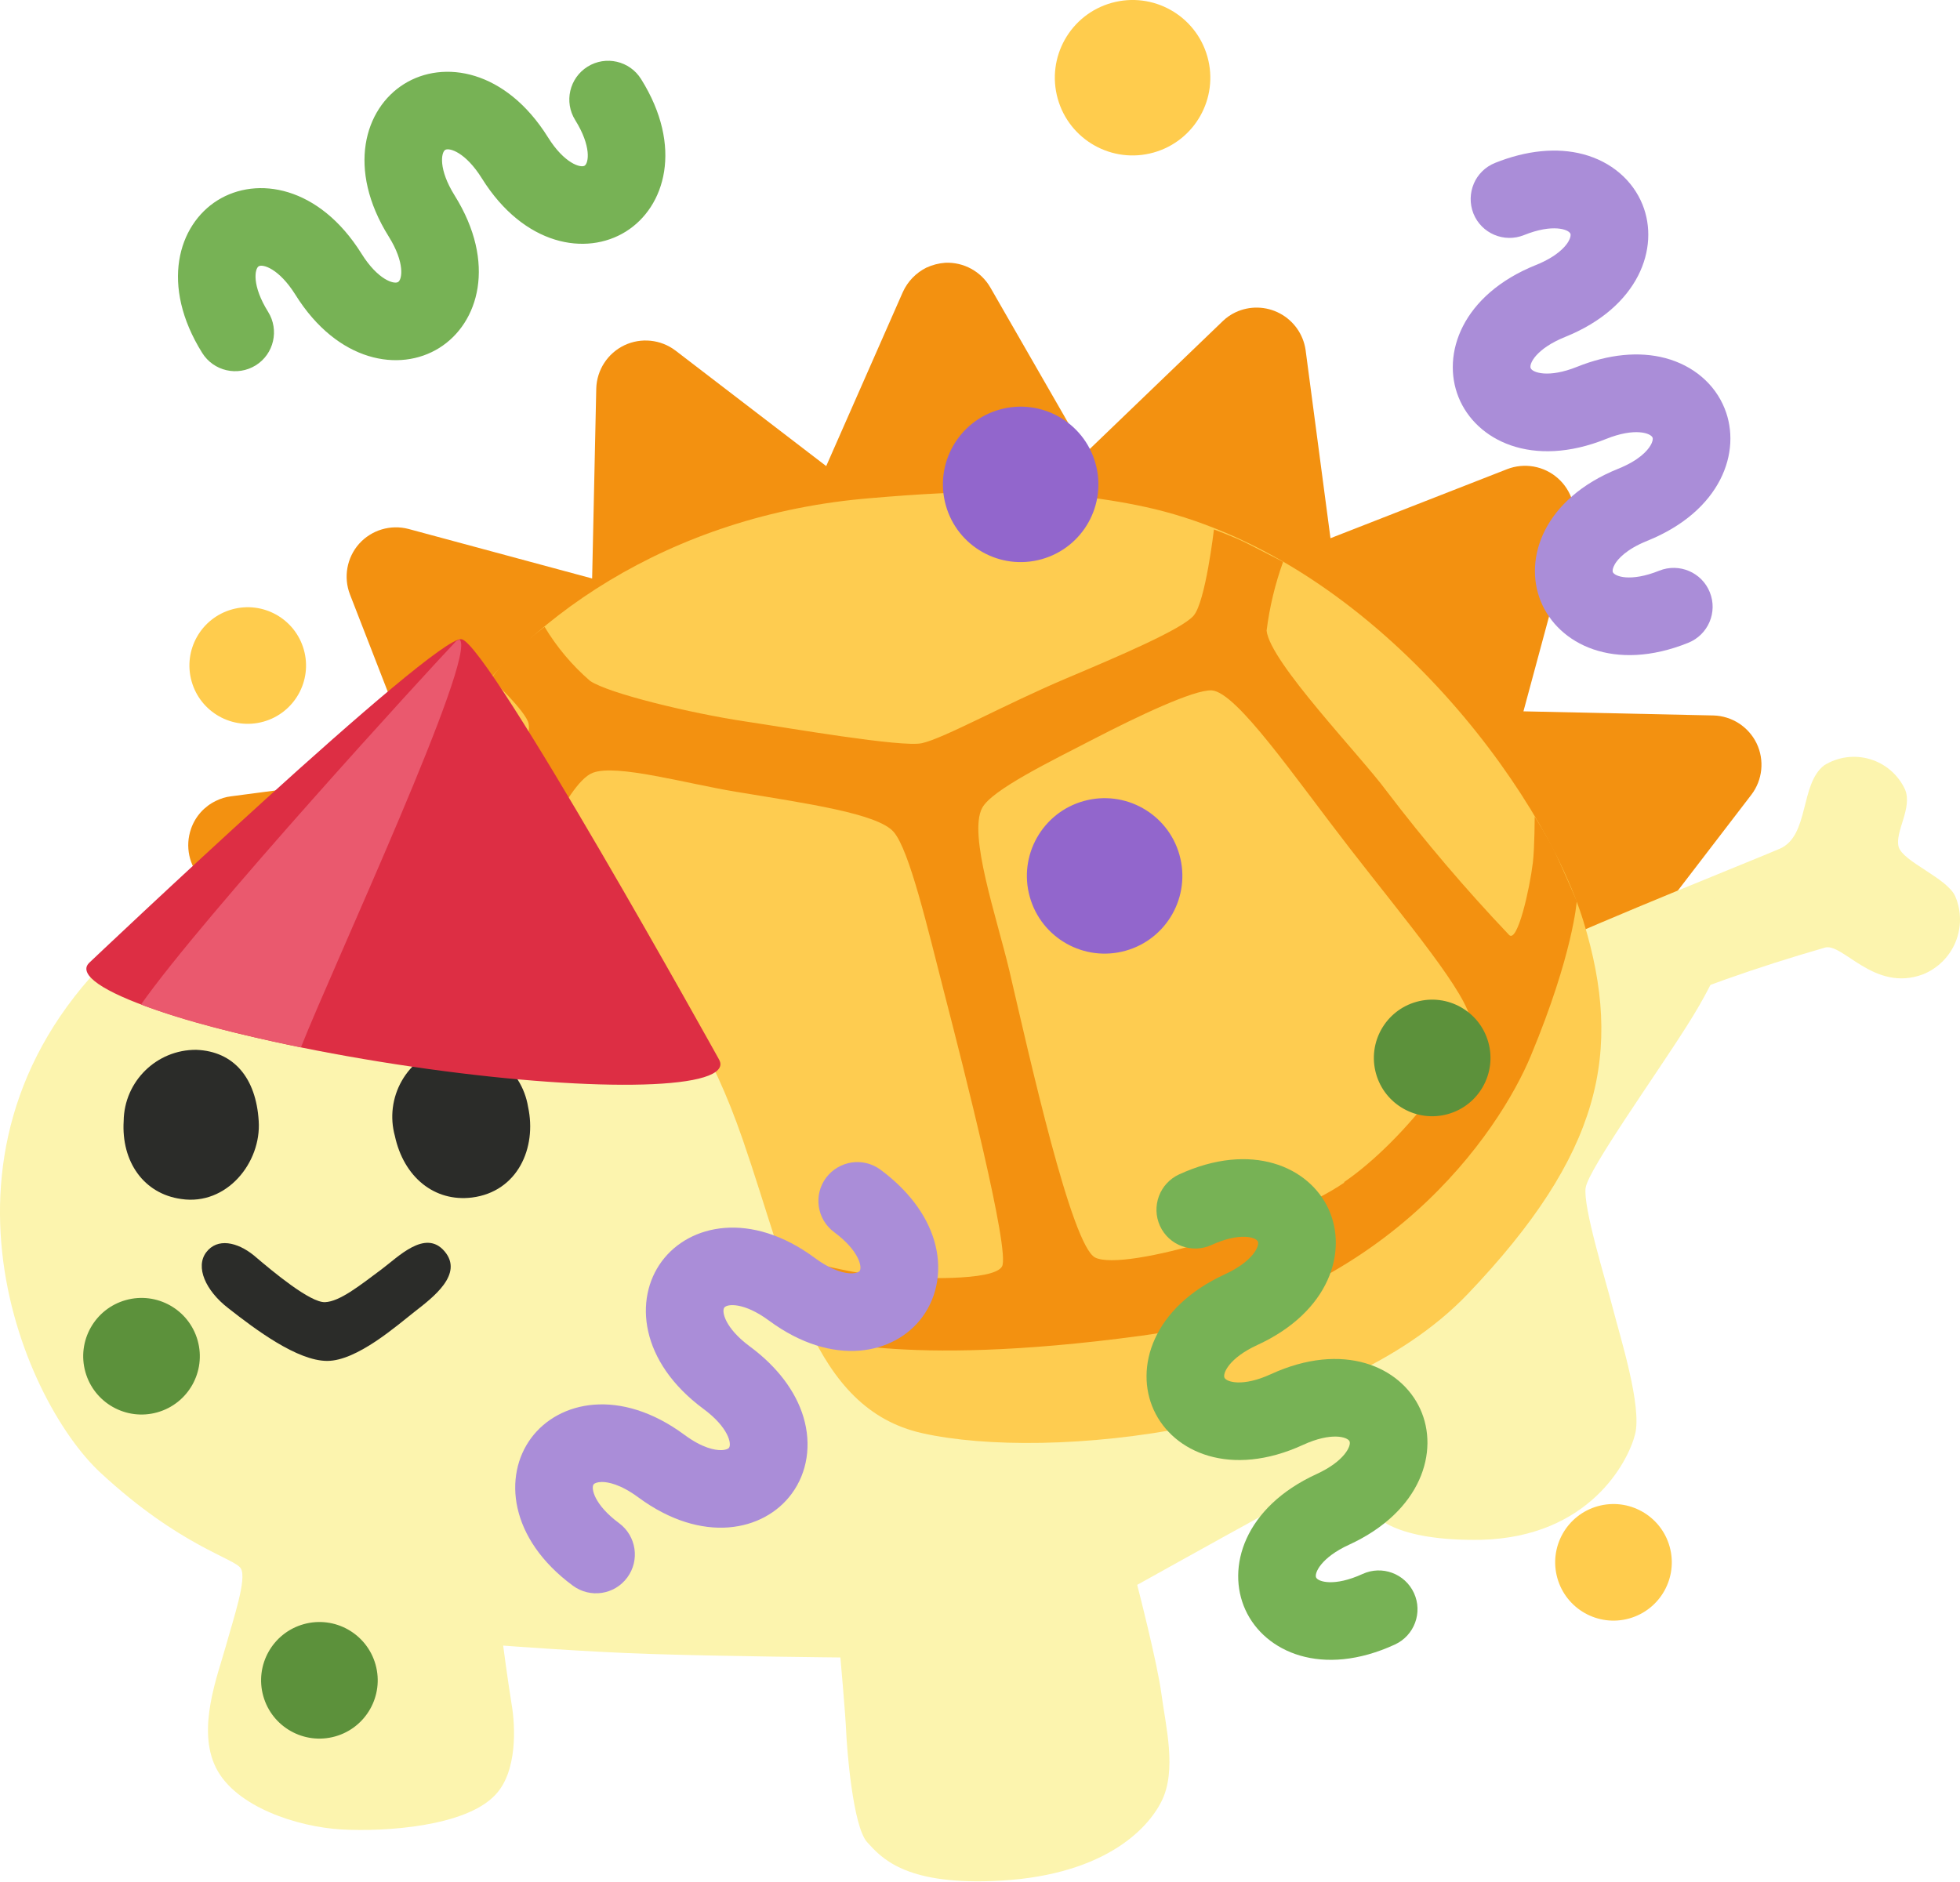
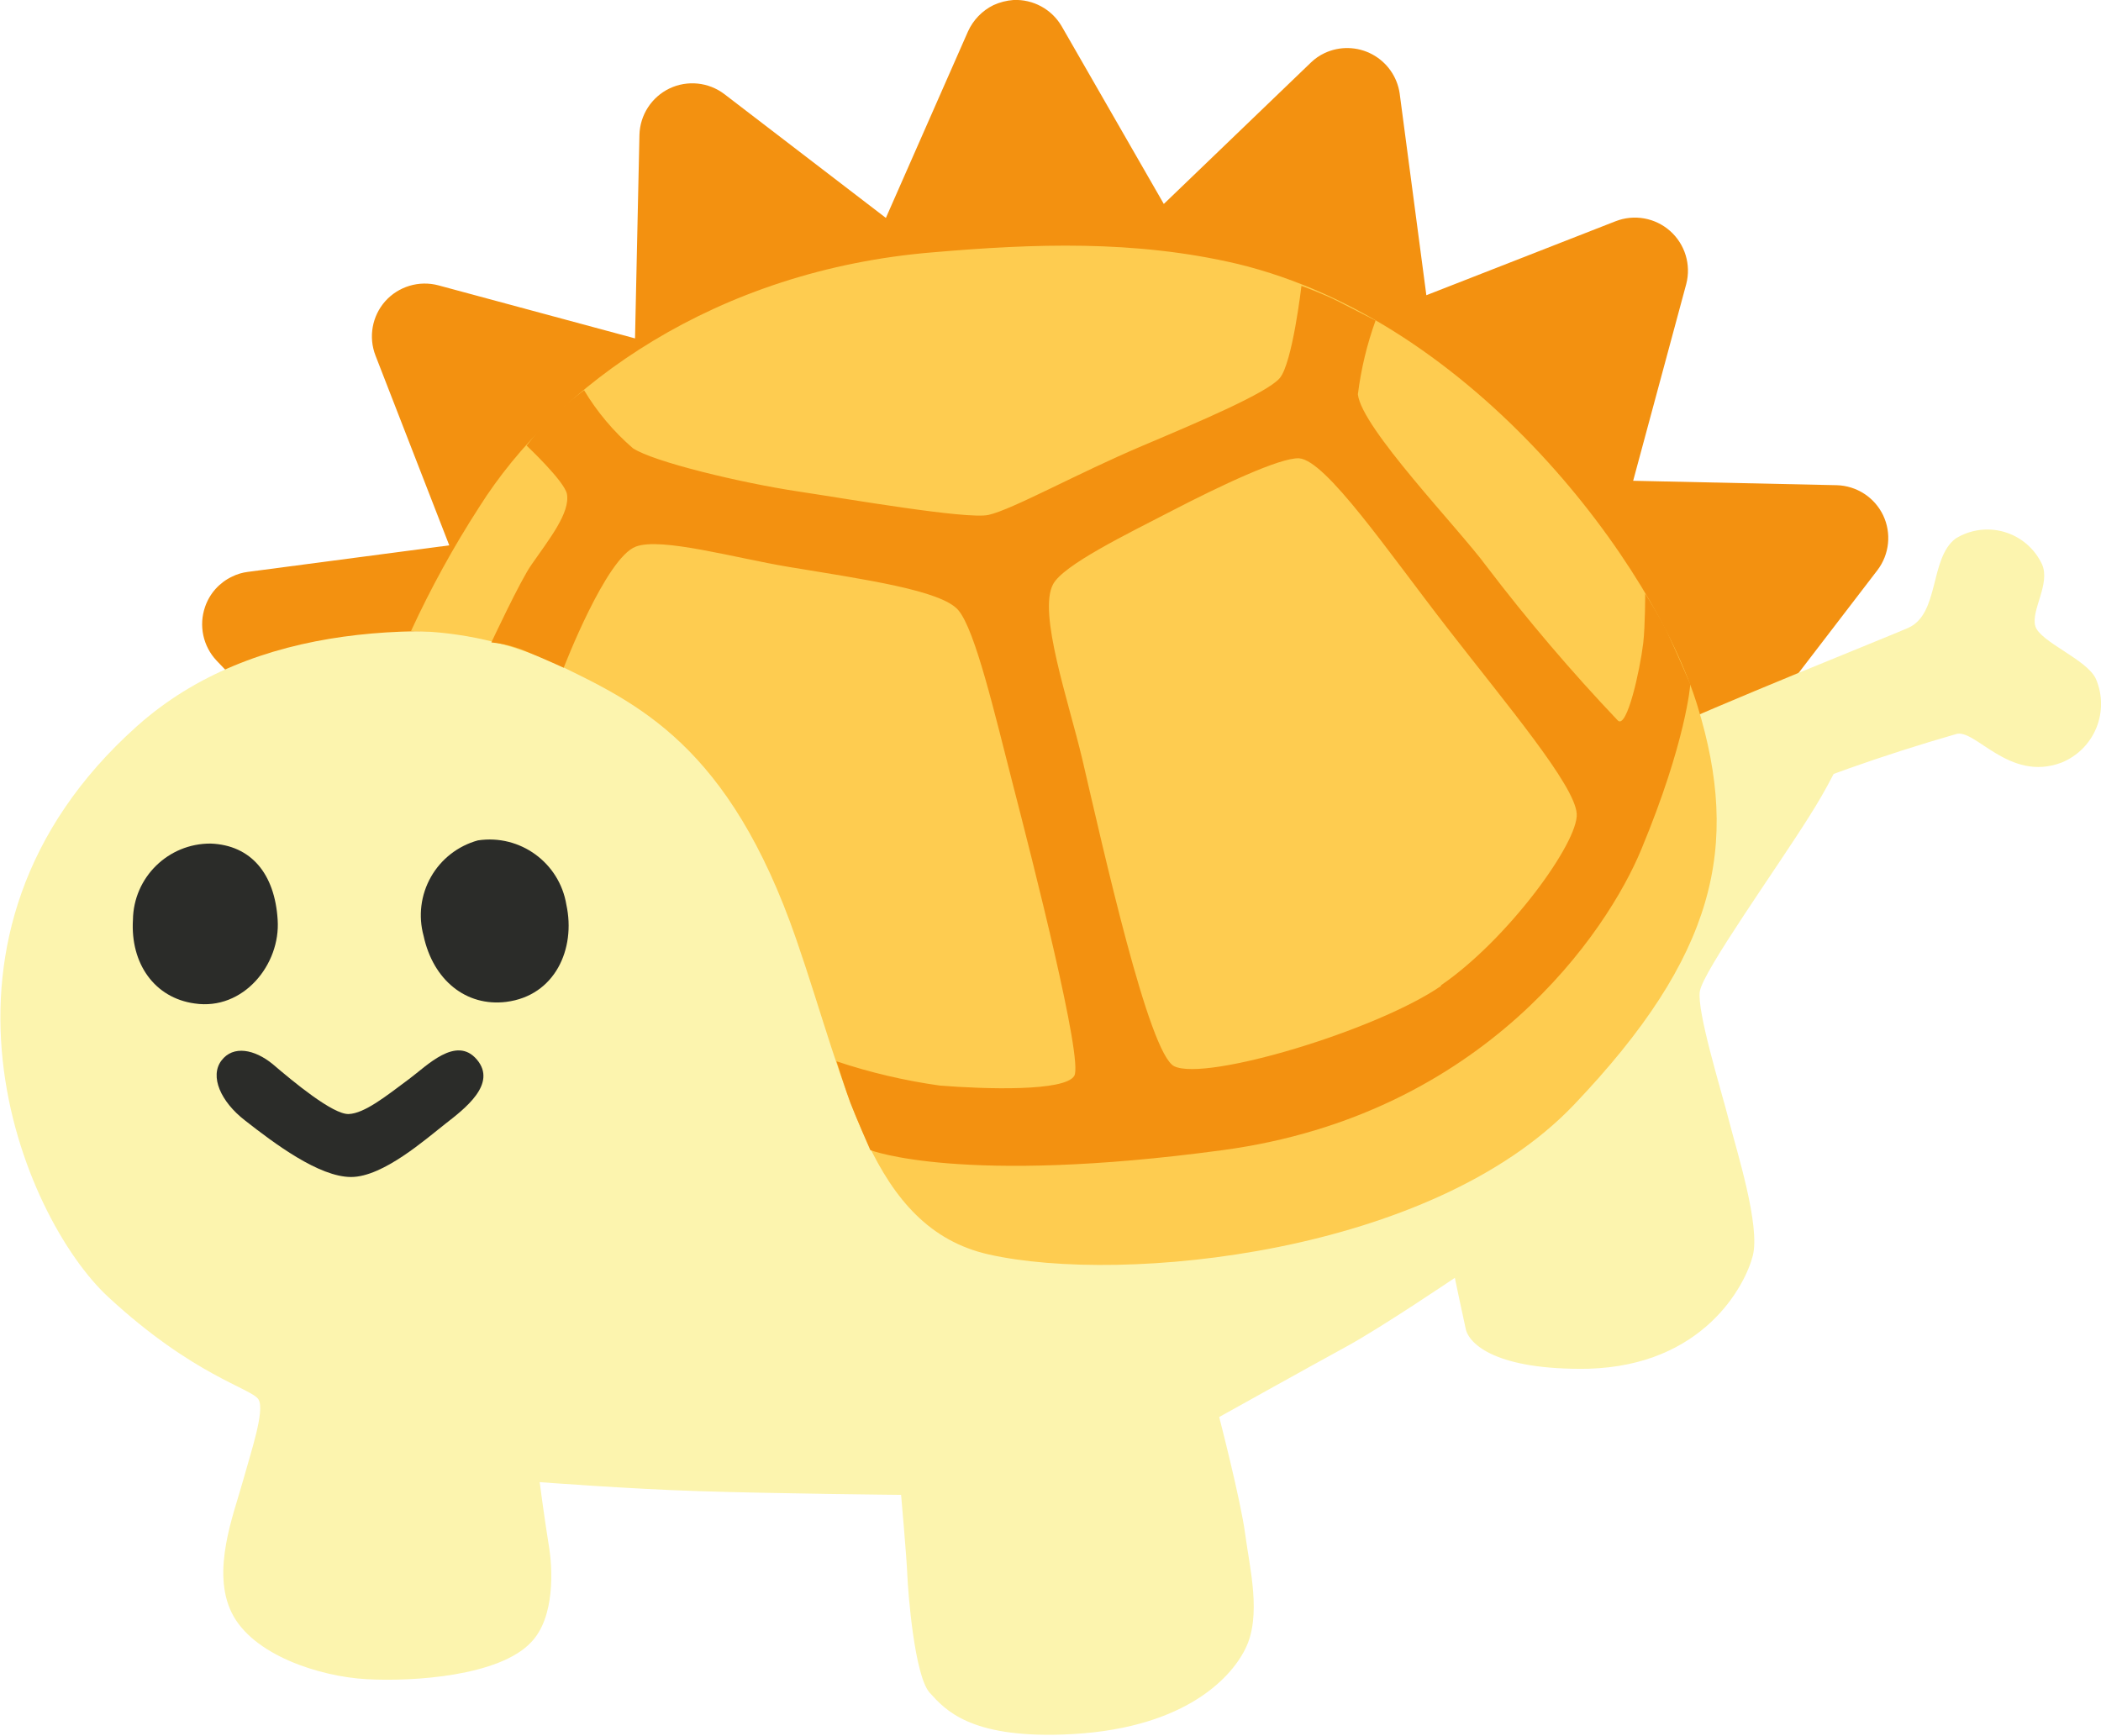
- <svg xmlns="http://www.w3.org/2000/svg" width="41.883mm" height="40.21mm" viewBox="0 0 118.711 113.996" version="1.1" id="svg37276">
-   <defs id="defs37252">
-     <style id="style37250">
+ <svg xmlns="http://www.w3.org/2000/svg" width="41.89mm" height="34.61mm" viewBox="0 0 118.73 98.12">
+   <defs>
+     <style>
      .cls-1 {
        fill: #f39110;
      }

      .cls-2 {
        fill: #fcf4ae;
      }

      .cls-3 {
        fill: #fecc50;
      }

      .cls-4 {
        fill: #2b2c29;
      }
    </style>
  </defs>
-   <g id="Layer_2" data-name="Layer 2" transform="translate(-0.02183558,15.92226)">
+   <g id="Layer_2" data-name="Layer 2">
    <g id="grid">
      <g id="wl_copy" data-name="wl copy">
        <g id="sunbeams">
-           <g id="g37270">
-             <path class="cls-1" d="m 20.17,45.67 -2.46,1.41 43.74,31.8 40.36,-36.33 -2.7,-1.19 7,-9.13 a 3,3 0 0 0 0.32,-3.1 3,3 0 0 0 -2.62,-1.7 l -11.51,-0.25 3,-11.12 a 3,3 0 0 0 -4,-3.55 L 80.61,16.69 79.1,5.27 A 3,3 0 0 0 74.86,3 2.86,2.86 0 0 0 74.09,3.53 l -8.32,8 L 60,1.49 A 3,3 0 0 0 57.27,0 3.3,3.3 0 0 0 56.14,0.29 3.07,3.07 0 0 0 54.7,1.78 l -4.64,10.54 -9.13,-7 A 3,3 0 0 0 37.83,5 3,3 0 0 0 36.13,7.62 l -0.25,11.51 -11.12,-3 a 3,3 0 0 0 -3,0.9 3,3 0 0 0 -0.55,3.07 L 25.38,30.83 14,32.33 a 2.76,2.76 0 0 0 -0.9,0.27 2.94,2.94 0 0 0 -1.52,1.7 3,3 0 0 0 0.65,3.05 z" id="path37254" />
-             <path class="cls-2" d="m 110.52,30.45 c -1.48,1.13 -0.89,4.26 -2.68,5.05 -1.13,0.5 -10.83,4.36 -14.73,6.2 -3.9,1.84 -7.67,4.12 -8.65,4.62 -0.58,0.29 -2.92,-2.29 -4.62,-1.54 A 3.17,3.17 0 0 0 78,49.11 c 0.48,1.11 2,1.26 2.11,2 0.11,0.74 -0.25,2.28 0.24,3.39 A 3.19,3.19 0 0 0 85,55.84 c 1.7,-1.08 1.38,-3.81 2,-4.6 0.83,-1.07 5.65,-2.88 11.6,-5.51 a 104.81,104.81 0 0 1 11.92,-4.22 c 1.08,-0.4 3,2.74 6,1.6 a 3.58,3.58 0 0 0 1.94,-4.72 c -0.49,-1.11 -3.18,-2.1 -3.43,-3 -0.25,-0.9 0.87,-2.38 0.38,-3.49 a 3.41,3.41 0 0 0 -4.89,-1.45 z" id="path37256" />
-             <path class="cls-2" d="m 95.19,42.71 4.27,-2.63 c 0.86,-0.54 4,-2.67 5.21,-1 0.73,1 -0.46,4 -2.42,7.08 -1.79,2.86 -6,8.74 -6.18,9.88 -0.18,1.14 1.21,5.6 1.65,7.33 0.44,1.73 1.78,5.93 1.34,7.63 -0.44,1.7 -2.8,6.2 -9.3,6.38 C 84.6,77.47 83,76 82.83,75.1 c -0.15,-0.66 -0.61,-2.86 -0.61,-2.86 0,0 -4.14,2.8 -6.1,3.87 -1.96,1.07 -7.22,4 -7.22,4 0,0 1.22,4.71 1.47,6.62 0.25,1.91 0.95,4.63 0,6.5 -0.85,1.71 -3.59,4.61 -10.32,4.83 -5.25,0.18 -6.64,-1.4 -7.51,-2.36 -0.87,-0.96 -1.23,-5.7 -1.27,-6.7 -0.04,-1 -0.35,-4.49 -0.35,-4.49 0,0 -7.13,-0.07 -11.43,-0.21 -3.9,-0.12 -9,-0.51 -9,-0.51 0,0 0.27,2.06 0.51,3.54 0.23,1.32 0.37,4.11 -1,5.52 -1.79,1.9 -6.63,2.23 -9.3,2.08 -2.67,-0.15 -6.43,-1.37 -7.61,-3.74 -1.18,-2.37 0.11,-5.59 0.62,-7.44 0.45,-1.63 1.26,-4 0.89,-4.63 C 14.23,78.49 10.94,77.8 6.1,73.32 1.26,68.84 -5.5,52.88 7.72,41.06 c 13.22,-11.82 38.91,-0.58 40.27,0.2 1.36,0.78 47.2,1.45 47.2,1.45 z" id="path37258" />
-             <path class="cls-3" d="m 52.77,14.26 c -12.34,1 -21.37,7.53 -25.7,14.41 a 56.4,56.4 0 0 0 -3.85,7 20.56,20.56 0 0 1 8.2,1.86 C 36,39.75 41.2,42.11 45,53.12 c 2.88,8.33 4.19,16.3 10.88,17.8 7.57,1.7 25,0 33.06,-8.45 8.06,-8.45 9.42,-14.64 7,-22.55 -2.42,-7.91 -12.57,-21.75 -26,-25 -5.82,-1.37 -11.57,-1.14 -17.17,-0.66 z" id="path37260" />
-             <path class="cls-1" d="m 94.22,35.74 c -0.41,-0.87 -1.24,-2.18 -1.24,-2.18 0,0 0,1.83 -0.11,2.79 -0.19,1.57 -0.92,4.85 -1.43,4.39 A 105.24,105.24 0 0 1 84,32 c -1.6,-2.17 -7.06,-7.81 -7.26,-9.71 a 19.37,19.37 0 0 1 1,-4.17 L 75.55,17 c -0.79,-0.4 -2,-0.84 -2,-0.84 0,0 -0.51,4.38 -1.23,5.22 -0.72,0.84 -4.63,2.5 -7.73,3.81 -3.75,1.59 -7.36,3.61 -8.73,3.92 -1.2,0.27 -8.11,-0.93 -10.72,-1.32 -3.27,-0.49 -8.22,-1.68 -9.38,-2.45 A 13.53,13.53 0 0 1 33,22.06 c 0,0 -0.77,0.57 -1.53,1.23 a 15,15 0 0 0 -1.72,1.9 c 0,0 2.13,2 2.28,2.73 0.2,1.06 -1,2.56 -2,4 -0.61,0.85 -2.27,4.4 -2.27,4.4 a 6.56,6.56 0 0 1 1.93,0.49 c 1.11,0.46 2.16,0.94 2.16,0.94 0,0 2.39,-6.23 4.08,-6.85 1.44,-0.54 5.62,0.65 8.64,1.15 4.29,0.71 8.62,1.32 9.58,2.44 0.96,1.12 2.06,5.85 3.08,9.82 1.12,4.34 4,15.62 3.48,16.51 -0.52,0.89 -5,0.76 -7.61,0.55 A 32.78,32.78 0 0 1 47.27,60 c 0,0 0.59,1.85 0.78,2.34 0.27,0.71 1.13,2.68 1.13,2.68 0,0 5.12,2 19.93,0 14.81,-2 21.75,-12.39 23.65,-17 2.55,-6.13 2.77,-9.34 2.77,-9.34 0,0 -0.9,-2.08 -1.31,-2.94 z m -12.78,20 c -3.66,2.52 -13.29,5.41 -15.08,4.54 -1.44,-0.7 -4,-12.23 -5.2,-17.37 -0.78,-3.29 -2.51,-8.27 -1.65,-9.88 0.58,-1.09 4.14,-2.82 6.77,-4.18 2.63,-1.36 6.07,-3 7.14,-2.94 1.52,0.12 5,5.24 8.39,9.61 3.39,4.37 7.19,8.87 7.3,10.48 0.11,1.61 -3.89,7.11 -7.67,9.7 z" id="path37262" />
-             <path class="cls-4" d="m 32,51.15 c 0.54,2.49 -0.64,5.14 -3.4,5.49 -2.27,0.28 -4.13,-1.23 -4.67,-3.73 a 4.39,4.39 0 0 1 3.07,-5.4 4.4,4.4 0 0 1 5,3.64 z" id="path37264" />
-             <path class="cls-4" d="m 15.68,52 c 0.17,2.52 -1.94,5.14 -4.69,4.73 C 8.72,56.42 7.35,54.47 7.5,52 a 4.37,4.37 0 0 1 4.4,-4.31 c 2.28,0.09 3.62,1.71 3.78,4.31 z" id="path37266" />
-             <path class="cls-4" d="m 23.11,61 c 1,-0.74 2.66,-2.48 3.83,-1.1 1.17,1.38 -0.7,2.79 -1.79,3.64 -1.09,0.85 -3.51,3 -5.32,3 -1.81,0 -4.33,-1.89 -6,-3.2 -1.37,-1.06 -2,-2.49 -1.33,-3.38 0.67,-0.89 1.88,-0.63 2.89,0.19 1.17,1 3.42,2.87 4.31,2.83 C 20.59,62.94 21.77,62 23.11,61 Z" id="path37268" />
+           <g>
+             <path class="cls-1" d="M20.17,45.67l-2.46,1.41,43.74,31.8,40.36-36.33-2.7-1.19,7-9.13a3,3,0,0,0,.32-3.1,3,3,0,0,0-2.62-1.7l-11.51-.25,3-11.12a3,3,0,0,0-4-3.55L80.61,16.69,79.1,5.27A3,3,0,0,0,74.86,3a2.86,2.86,0,0,0-.77.53l-8.32,8L60,1.49A3,3,0,0,0,57.27,0a3.3,3.3,0,0,0-1.13.29A3.07,3.07,0,0,0,54.7,1.78L50.06,12.32l-9.13-7A3,3,0,0,0,37.83,5a3,3,0,0,0-1.7,2.62l-.25,11.51-11.12-3a3,3,0,0,0-3,.9,3,3,0,0,0-.55,3.07l4.17,10.73L14,32.33a2.76,2.76,0,0,0-.9.27,2.94,2.94,0,0,0-1.52,1.7,3,3,0,0,0,.65,3.05Z" />
+             <path class="cls-2" d="M110.52,30.45c-1.48,1.13-.89,4.26-2.68,5.05-1.13.5-10.83,4.36-14.73,6.2s-7.67,4.12-8.65,4.62c-.58.29-2.92-2.29-4.62-1.54A3.17,3.17,0,0,0,78,49.11c.48,1.11,2,1.26,2.11,2s-.25,2.28.24,3.39A3.19,3.19,0,0,0,85,55.84c1.7-1.08,1.38-3.81,2-4.6.83-1.07,5.65-2.88,11.6-5.51a104.81,104.81,0,0,1,11.92-4.22c1.08-.4,3,2.74,6,1.6a3.58,3.58,0,0,0,1.94-4.72c-.49-1.11-3.18-2.1-3.43-3s.87-2.38.38-3.49A3.41,3.41,0,0,0,110.52,30.45Z" />
+             <path class="cls-2" d="M95.19,42.71l4.27-2.63c.86-.54,4-2.67,5.21-1,.73,1-.46,4-2.42,7.08-1.79,2.86-6,8.74-6.18,9.88s1.21,5.6,1.65,7.33S99.5,69.3,99.06,71s-2.8,6.2-9.3,6.38C84.6,77.47,83,76,82.83,75.1c-.15-.66-.61-2.86-.61-2.86s-4.14,2.8-6.1,3.87-7.22,4-7.22,4,1.22,4.71,1.47,6.62.95,4.63,0,6.5c-.85,1.71-3.59,4.61-10.32,4.83-5.25.18-6.64-1.4-7.51-2.36S51.31,90,51.27,89s-.35-4.49-.35-4.49-7.13-.07-11.43-.21c-3.9-.12-9-.51-9-.51s.27,2.06.51,3.54c.23,1.32.37,4.11-1,5.52-1.79,1.9-6.63,2.23-9.3,2.08s-6.43-1.37-7.61-3.74.11-5.59.62-7.44c.45-1.63,1.26-4,.89-4.63S10.94,77.8,6.1,73.32-5.5,52.88,7.72,41.06s38.91-.58,40.27.2S95.19,42.71,95.19,42.71Z" />
+             <path class="cls-3" d="M52.77,14.26c-12.34,1-21.37,7.53-25.7,14.41a56.4,56.4,0,0,0-3.85,7,20.56,20.56,0,0,1,8.2,1.86C36,39.75,41.2,42.11,45,53.12c2.88,8.33,4.19,16.3,10.88,17.8,7.57,1.7,25,0,33.06-8.45s9.42-14.64,7-22.55-12.57-21.75-26-25C64.12,13.55,58.37,13.78,52.77,14.26Z" />
+             <path class="cls-1" d="M94.22,35.74c-.41-.87-1.24-2.18-1.24-2.18s0,1.83-.11,2.79c-.19,1.57-.92,4.85-1.43,4.39A105.24,105.24,0,0,1,84,32c-1.6-2.17-7.06-7.81-7.26-9.71a19.37,19.37,0,0,1,1-4.17L75.55,17c-.79-.4-2-.84-2-.84s-.51,4.38-1.23,5.22-4.63,2.5-7.73,3.81c-3.75,1.59-7.36,3.61-8.73,3.92-1.2.27-8.11-.93-10.72-1.32-3.27-.49-8.22-1.68-9.38-2.45A13.53,13.53,0,0,1,33,22.06s-.77.57-1.53,1.23a15,15,0,0,0-1.72,1.9s2.13,2,2.28,2.73c.2,1.06-1,2.56-2,4-.61.85-2.27,4.4-2.27,4.4a6.56,6.56,0,0,1,1.93.49c1.11.46,2.16.94,2.16.94s2.39-6.23,4.08-6.85c1.44-.54,5.62.65,8.64,1.15,4.29.71,8.62,1.32,9.58,2.44s2.06,5.85,3.08,9.82c1.12,4.34,4,15.62,3.48,16.51s-5,.76-7.61.55A32.78,32.78,0,0,1,47.27,60s.59,1.85.78,2.34c.27.71,1.13,2.68,1.13,2.68s5.12,2,19.93,0,21.75-12.39,23.65-17c2.55-6.13,2.77-9.34,2.77-9.34S94.63,36.6,94.22,35.74Zm-12.78,20c-3.66,2.52-13.29,5.41-15.08,4.54-1.44-.7-4-12.23-5.2-17.37-.78-3.29-2.51-8.27-1.65-9.88.58-1.09,4.14-2.82,6.77-4.18s6.07-3,7.14-2.94c1.52.12,5,5.24,8.39,9.61S89,44.39,89.11,46,85.22,53.11,81.44,55.7Z" />
+             <path class="cls-4" d="M32,51.15c.54,2.49-.64,5.14-3.4,5.49-2.27.28-4.13-1.23-4.67-3.73A4.39,4.39,0,0,1,27,47.51,4.4,4.4,0,0,1,32,51.15Z" />
+             <path class="cls-4" d="M15.68,52c.17,2.52-1.94,5.14-4.69,4.73C8.72,56.42,7.35,54.47,7.5,52a4.37,4.37,0,0,1,4.4-4.31C14.18,47.78,15.52,49.4,15.68,52Z" />
+             <path class="cls-4" d="M23.11,61c1-.74,2.66-2.48,3.83-1.1s-.7,2.79-1.79,3.64-3.51,3-5.32,3-4.33-1.89-6-3.2c-1.37-1.06-2-2.49-1.33-3.38s1.88-.63,2.89.19c1.17,1,3.42,2.87,4.31,2.83S21.77,62,23.11,61Z" />
          </g>
        </g>
      </g>
    </g>
  </g>
-   <g id="g8739" transform="matrix(1.274777,0.04577439,-0.04577439,1.274777,-18.12806,6.706898)">
-     <path fill="#dd2e44" d="m 50.008,43.573 c 0.011,-0.09 -0.023,-0.185 -0.081,-0.281 0,0 -11.66,-19.349 -12.932,-19.5 -1.272,-0.149 -17.096,15.976 -17.096,15.976 -0.079,0.08 -0.134,0.163 -0.144,0.255 -0.149,1.263 6.504,3.08 14.857,4.061 8.355,0.981 15.247,0.753 15.396,-0.51 z" id="path5268" style="stroke-width:1.394" />
-     <path fill="#ea596e" d="m 36.91,23.816 c -0.045,0.012 -0.1,0.037 -0.163,0.075 -1.276,1.439 -11.566,13.519 -14.339,17.79 2.169,0.745 4.658,1.247 7.662,1.764 1.415,-3.989 7.721,-18.905 6.84,-19.629 z" id="path5270" style="stroke-width:1.394" />
-   </g>
-   <g id="g9662" transform="matrix(0.9628461,-0.2700656,0.2700656,0.9628461,-14.27053,43.17881)">
-     <path fill="#77b255" d="m 61.488,-22.623 c 1.36,4.632 -0.676,7.858 -3.388,8.649 -2.709,0.791 -6.166,-0.826 -7.522,-5.455 -0.527,-1.808 -1.4,-2.342 -1.674,-2.267 -0.279,0.083 -0.724,1.008 -0.197,2.811 1.358,4.629 -0.681,7.855 -3.392,8.647 -2.711,0.796 -6.164,-0.826 -7.519,-5.457 -0.53,-1.805 -1.404,-2.342 -1.679,-2.26 -0.272,0.081 -0.722,1.004 -0.194,2.809 0.364,1.244 -0.348,2.556 -1.594,2.92 -1.251,0.362 -2.556,-0.352 -2.922,-1.601 -1.355,-4.627 0.676,-7.855 3.392,-8.651 2.709,-0.791 6.162,0.828 7.522,5.46 0.527,1.808 1.4,2.342 1.674,2.26 0.275,-0.078 0.724,-1.001 0.197,-2.804 -1.358,-4.634 0.676,-7.858 3.392,-8.651 2.707,-0.794 6.159,0.826 7.519,5.46 0.525,1.803 1.404,2.338 1.674,2.26 0.277,-0.083 0.724,-1.004 0.199,-2.809 -0.369,-1.249 0.348,-2.554 1.594,-2.92 1.247,-0.364 2.556,0.352 2.918,1.601 z" id="path9165" style="stroke-width:2.355" />
-     <circle fill="#5c913b" cx="91.614" cy="47.43" r="3.532" id="circle9167" style="stroke-width:2.355" />
-     <circle fill="#9266cc" cx="76.996" cy="7.234" r="4.709" id="circle9169" style="stroke-width:2.355" />
-     <circle fill="#9266cc" cx="75.487" cy="31.45" r="4.709" id="circle9171" style="stroke-width:2.355" />
-     <circle fill="#5c913b" cx="11.449" cy="43.716" r="3.532" id="circle9173" style="stroke-width:2.355" />
-     <circle fill="#5c913b" cx="16.522" cy="65.534" r="3.532" id="circle9175" style="stroke-width:2.355" />
-     <circle fill="#ffcc4d" cx="90.179" cy="-14.66" r="4.709" id="circle9177" style="stroke-width:2.355" />
-     <circle fill="#ffcc4d" cx="93.936" cy="79.823" r="3.532" id="circle9179" style="stroke-width:2.355" />
-     <circle fill="#ffcc4d" cx="28.947" cy="5.157" r="3.532" id="circle9181" style="stroke-width:2.355" />
-     <path fill="#77b255" d="m 79.835,81.043 c -4.767,0.758 -7.707,-1.673 -8.146,-4.463 -0.439,-2.788 1.606,-6.011 6.37,-6.764 1.86,-0.293 2.502,-1.089 2.462,-1.372 -0.047,-0.288 -0.908,-0.847 -2.763,-0.554 -4.765,0.756 -7.704,-1.677 -8.143,-4.468 -0.444,-2.791 1.605,-6.008 6.372,-6.762 1.858,-0.295 2.502,-1.094 2.455,-1.377 -0.045,-0.28 -0.903,-0.844 -2.761,-0.551 -1.28,0.202 -2.491,-0.671 -2.693,-1.954 -0.199,-1.287 0.676,-2.49 1.961,-2.694 4.762,-0.754 7.705,1.673 8.148,4.468 0.439,2.788 -1.607,6.006 -6.375,6.764 -1.86,0.293 -2.502,1.089 -2.455,1.372 0.043,0.282 0.901,0.846 2.756,0.553 4.769,-0.755 7.707,1.673 8.148,4.468 0.442,2.786 -1.605,6.004 -6.374,6.761 -1.855,0.291 -2.498,1.095 -2.455,1.372 0.047,0.285 0.903,0.846 2.761,0.556 1.286,-0.206 2.489,0.671 2.693,1.954 0.202,1.283 -0.676,2.49 -1.96,2.69 z" id="path9584" style="stroke-width:2.355" />
-     <path fill="#aa8dd8" d="m 108.345,-2.893 c 0.376,-0.469 0.932,-0.794 1.579,-0.866 2.041,-0.223 3.875,0.101 5.292,0.938 1.5,0.887 2.455,2.311 2.632,3.909 0.307,2.804 -1.886,5.925 -6.686,6.453 -1.867,0.207 -2.549,0.972 -2.515,1.256 0.029,0.285 0.863,0.885 2.73,0.681 2.041,-0.223 3.875,0.101 5.292,0.938 1.5,0.887 2.46,2.31 2.632,3.909 0.308,2.806 -1.886,5.925 -6.681,6.454 -1.36,0.15 -2.001,0.579 -2.259,0.821 -0.205,0.197 -0.268,0.358 -0.26,0.438 0.033,0.282 0.858,0.884 2.73,0.679 1.293,-0.14 2.458,0.792 2.598,2.084 0.143,1.292 -0.787,2.455 -2.084,2.598 -4.795,0.529 -7.618,-2.039 -7.926,-4.847 -0.308,-2.806 1.886,-5.925 6.686,-6.453 1.361,-0.148 1.997,-0.578 2.254,-0.82 0.208,-0.195 0.271,-0.356 0.261,-0.436 -0.029,-0.285 -0.858,-0.886 -2.73,-0.681 -4.795,0.527 -7.618,-2.039 -7.926,-4.847 -0.308,-2.806 1.886,-5.928 6.682,-6.45 1.36,-0.15 2.001,-0.581 2.259,-0.823 0.205,-0.195 0.269,-0.356 0.261,-0.436 -0.034,-0.284 -0.863,-0.885 -2.73,-0.681 -1.292,0.143 -2.458,-0.792 -2.598,-2.084 -0.066,-0.651 0.134,-1.264 0.51,-1.735 z" id="path9586" style="stroke-width:2.355" />
-     <path fill="#aa8dd8" d="m 56.039,44.031 c 0.597,0.075 1.164,0.378 1.565,0.891 1.26,1.622 1.945,3.353 1.974,4.999 0.03,1.742 -0.682,3.302 -1.951,4.29 -2.227,1.731 -6.035,1.498 -9,-2.314 -1.154,-1.482 -2.163,-1.662 -2.388,-1.484 -0.228,0.174 -0.302,1.199 0.851,2.682 1.26,1.622 1.945,3.353 1.974,4.999 0.03,1.742 -0.679,3.306 -1.951,4.29 -2.229,1.732 -6.035,1.498 -8.998,-2.309 -0.841,-1.08 -1.542,-1.402 -1.883,-1.494 -0.275,-0.071 -0.446,-0.041 -0.51,0.008 -0.223,0.176 -0.303,1.194 0.852,2.68 0.797,1.028 0.614,2.508 -0.414,3.305 -1.026,0.799 -2.503,0.615 -3.305,-0.414 -2.963,-3.807 -2.255,-7.557 -0.024,-9.291 2.229,-1.732 6.035,-1.498 9,2.314 0.839,1.082 1.538,1.398 1.88,1.491 0.275,0.075 0.446,0.044 0.508,-0.006 0.228,-0.174 0.305,-1.195 -0.851,-2.682 -2.961,-3.808 -2.255,-7.557 -0.024,-9.291 2.229,-1.732 6.037,-1.5 8.995,2.312 0.841,1.08 1.543,1.4 1.885,1.492 0.274,0.073 0.444,0.042 0.508,-0.006 0.224,-0.178 0.302,-1.199 -0.85,-2.682 -0.799,-1.026 -0.614,-2.508 0.414,-3.305 0.52,-0.398 1.147,-0.548 1.745,-0.475 z" id="path12881" style="stroke-width:2.355" />
-   </g>
</svg>
